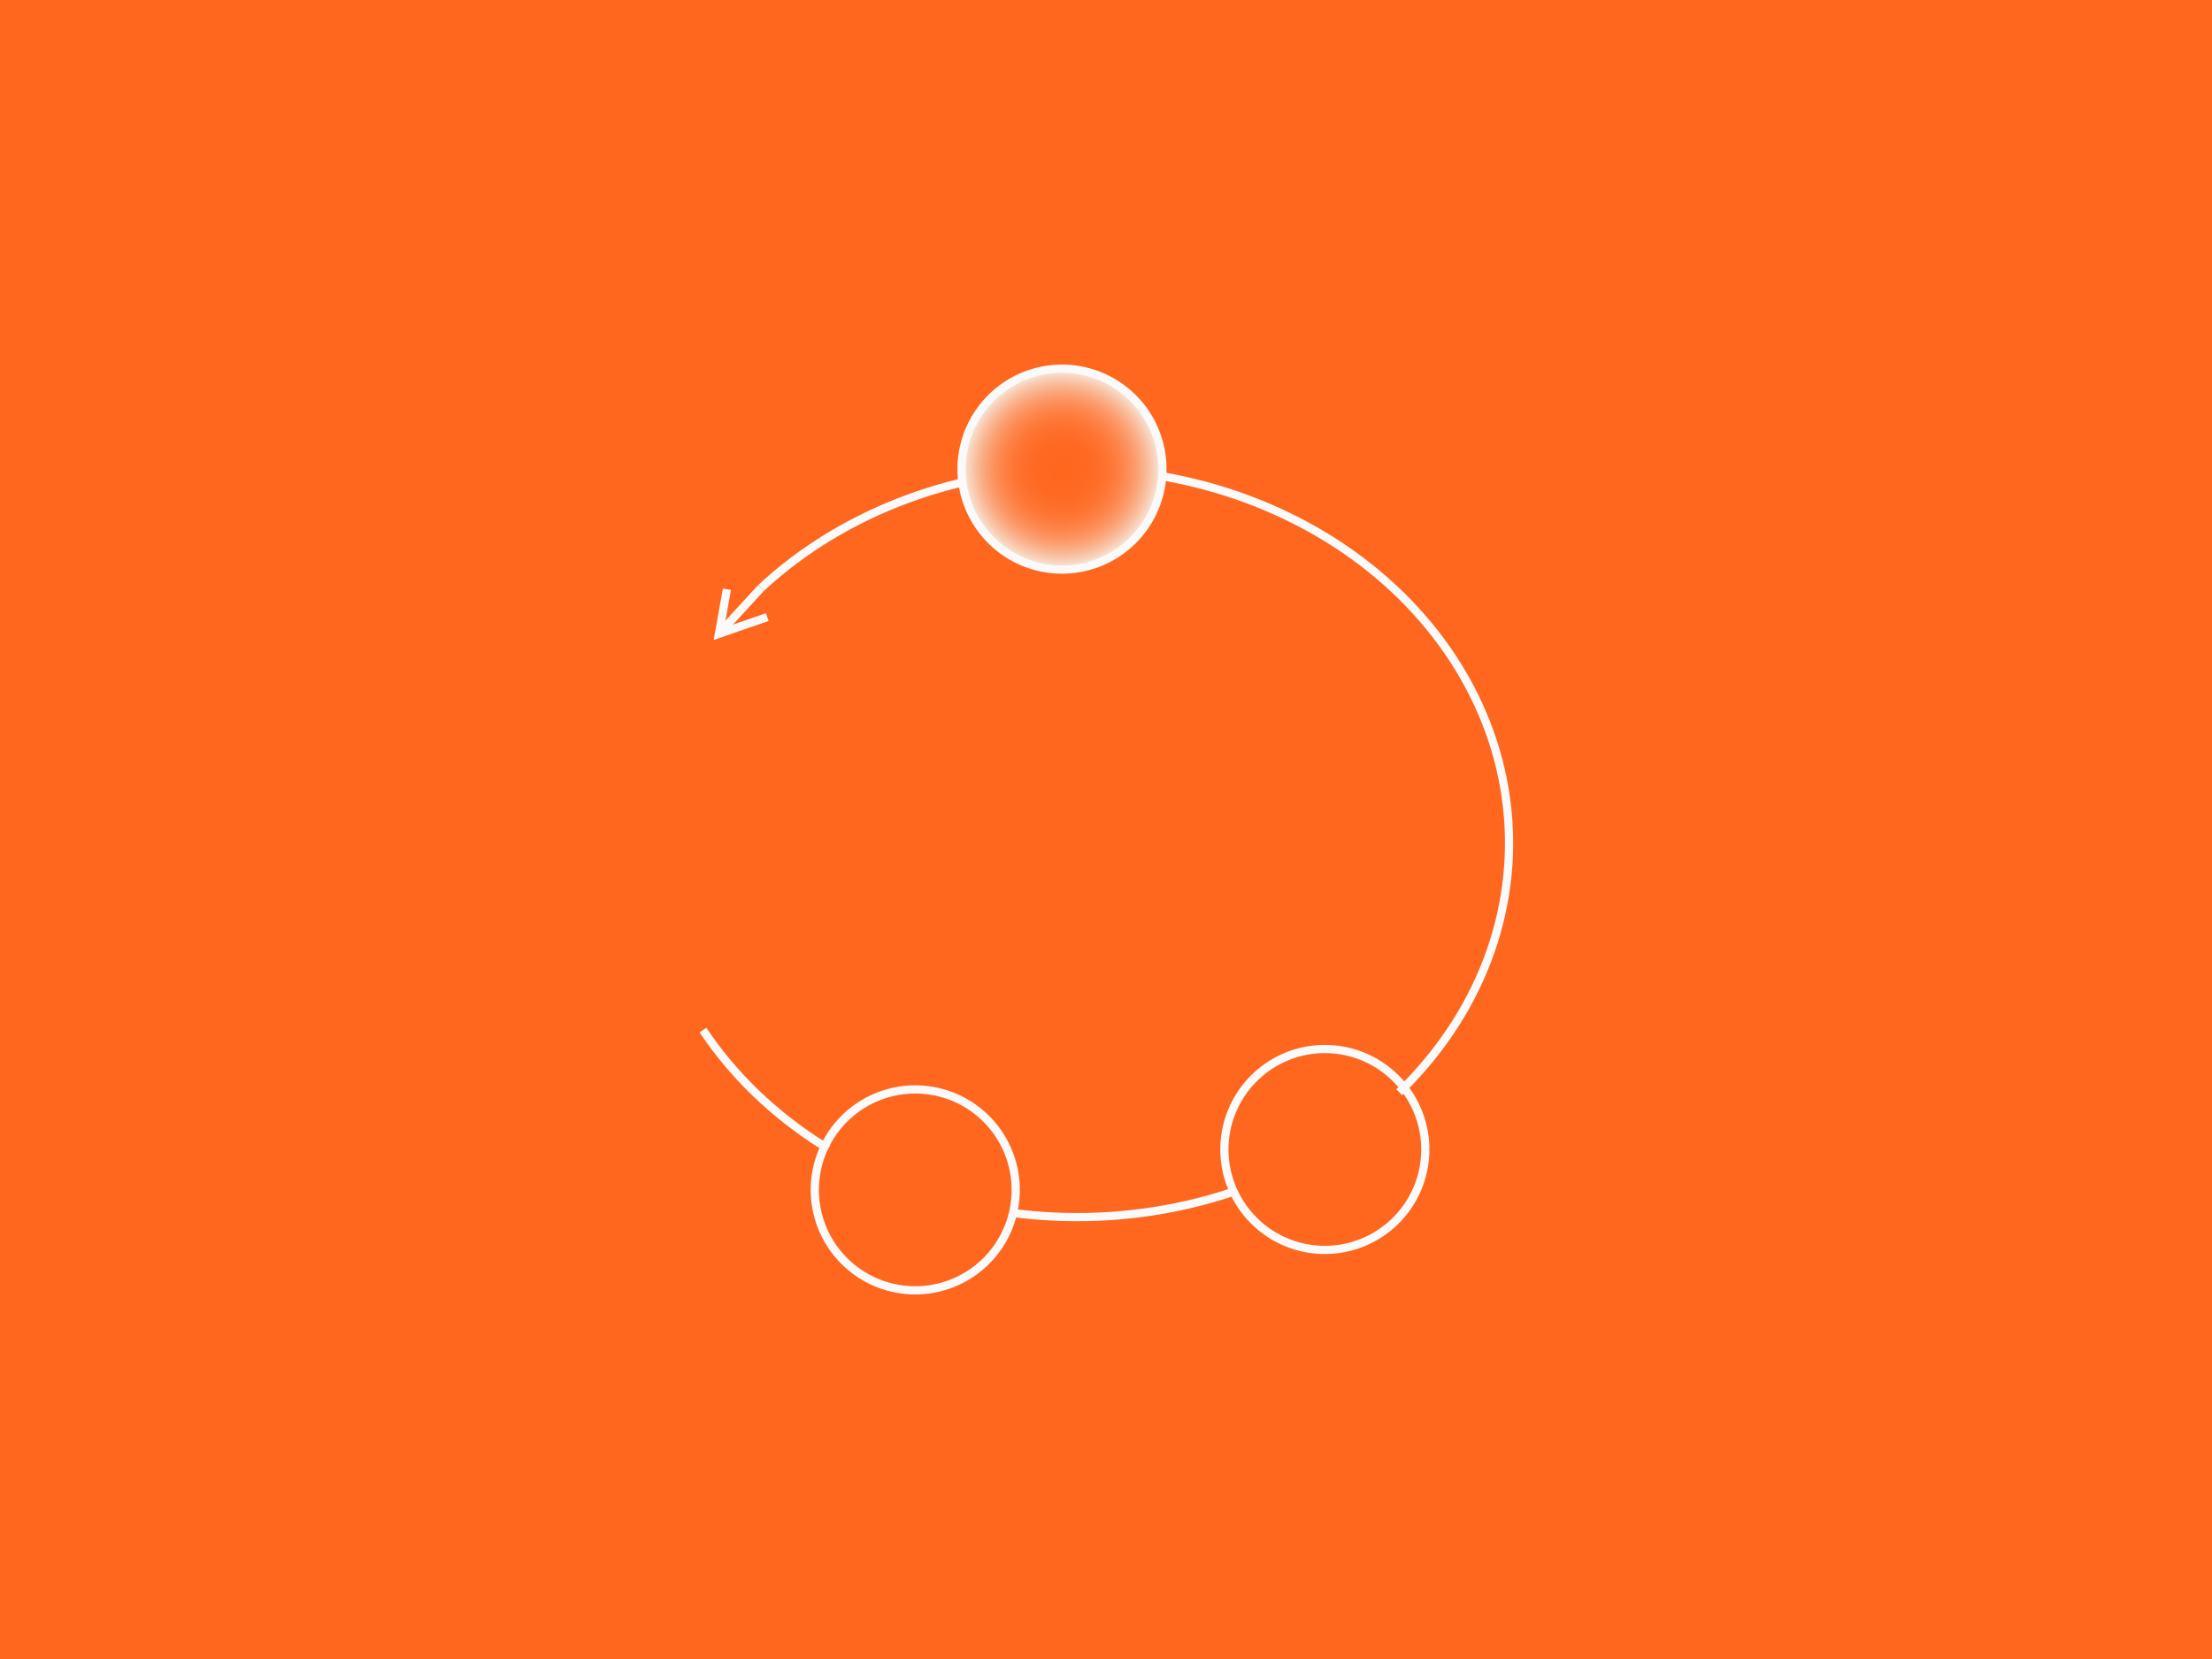
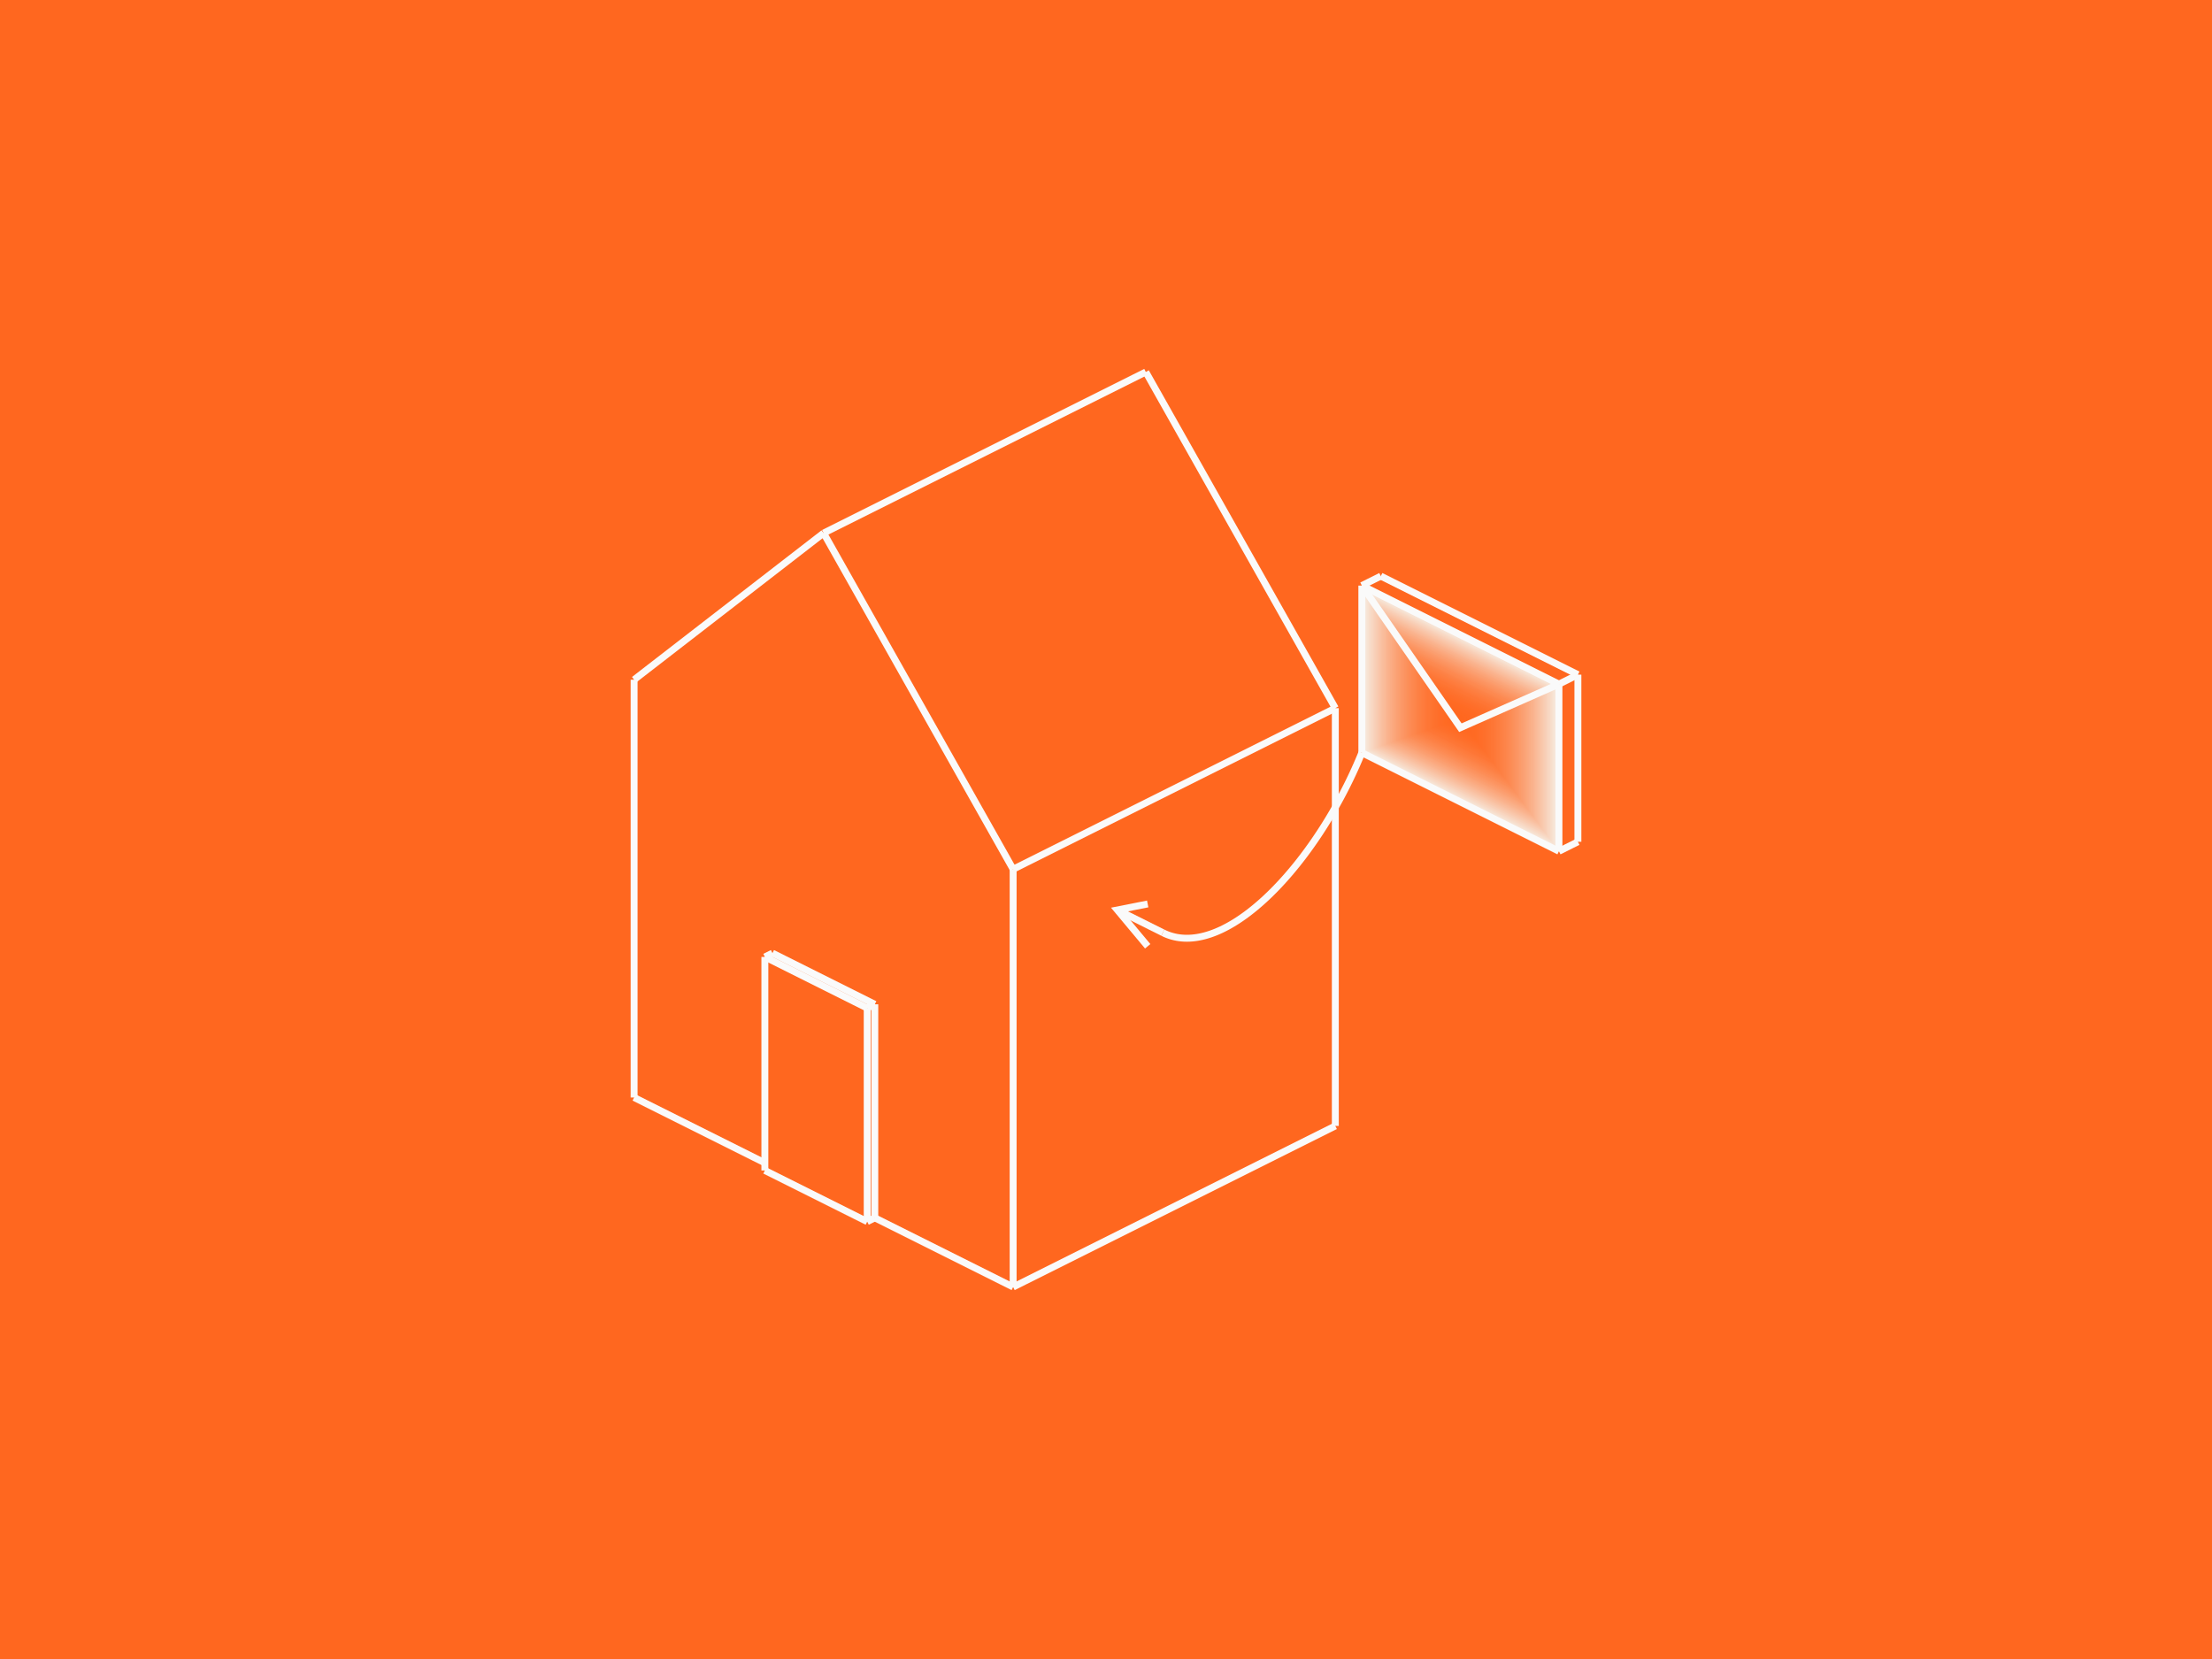
<svg xmlns="http://www.w3.org/2000/svg" width="3072" height="2304" viewBox="0 0 512 384">
  <rect width="512" height="384" fill="#FF671F" />
  <svg x="64" y="0" width="384" height="384" viewBox="0 0 384 384">
    <defs>
-       <radialGradient id="iris-0" gradientUnits="userSpaceOnUse" cx="0" cy="0" r="1" gradientTransform="matrix(23.25314 0 0 23.25314 181.8146 108.5865)">
-         <stop offset="0" stop-color="#F6F1E8" stop-opacity="0" />
-         <stop offset="0.031" stop-color="#F6F1E8" stop-opacity="0" />
-         <stop offset="0.062" stop-color="#F6F1E8" stop-opacity="0" />
-         <stop offset="0.094" stop-color="#F6F1E8" stop-opacity="0.001" />
-         <stop offset="0.125" stop-color="#F6F1E8" stop-opacity="0.002" />
-         <stop offset="0.156" stop-color="#F6F1E8" stop-opacity="0.004" />
-         <stop offset="0.188" stop-color="#F6F1E8" stop-opacity="0.007" />
-         <stop offset="0.219" stop-color="#F6F1E8" stop-opacity="0.01" />
-         <stop offset="0.25" stop-color="#F6F1E8" stop-opacity="0.016" />
-         <stop offset="0.281" stop-color="#F6F1E8" stop-opacity="0.022" />
-         <stop offset="0.312" stop-color="#F6F1E8" stop-opacity="0.031" />
-         <stop offset="0.344" stop-color="#F6F1E8" stop-opacity="0.041" />
-         <stop offset="0.375" stop-color="#F6F1E8" stop-opacity="0.053" />
-         <stop offset="0.406" stop-color="#F6F1E8" stop-opacity="0.067" />
-         <stop offset="0.438" stop-color="#F6F1E8" stop-opacity="0.084" />
-         <stop offset="0.469" stop-color="#F6F1E8" stop-opacity="0.103" />
-         <stop offset="0.5" stop-color="#F6F1E8" stop-opacity="0.125" />
-         <stop offset="0.531" stop-color="#F6F1E8" stop-opacity="0.15" />
-         <stop offset="0.562" stop-color="#F6F1E8" stop-opacity="0.178" />
-         <stop offset="0.594" stop-color="#F6F1E8" stop-opacity="0.209" />
-         <stop offset="0.625" stop-color="#F6F1E8" stop-opacity="0.244" />
-         <stop offset="0.656" stop-color="#F6F1E8" stop-opacity="0.283" />
-         <stop offset="0.688" stop-color="#F6F1E8" stop-opacity="0.325" />
-         <stop offset="0.719" stop-color="#F6F1E8" stop-opacity="0.371" />
-         <stop offset="0.75" stop-color="#F6F1E8" stop-opacity="0.422" />
-         <stop offset="0.781" stop-color="#F6F1E8" stop-opacity="0.477" />
-         <stop offset="0.812" stop-color="#F6F1E8" stop-opacity="0.536" />
-         <stop offset="0.844" stop-color="#F6F1E8" stop-opacity="0.601" />
-         <stop offset="0.875" stop-color="#F6F1E8" stop-opacity="0.67" />
-         <stop offset="0.906" stop-color="#F6F1E8" stop-opacity="0.744" />
-         <stop offset="0.938" stop-color="#F6F1E8" stop-opacity="0.824" />
-         <stop offset="0.969" stop-color="#F6F1E8" stop-opacity="0.909" />
-         <stop offset="1" stop-color="#F6F1E8" stop-opacity="1" />
-       </radialGradient>
+       <mask id="iris-0" maskUnits="userSpaceOnUse" x="0" y="0" width="384" height="384" style="mask-type:luminance">
+         <path d="M296.84 197.034L296.84 158.352L251.219 135.541L251.219 174.223Z" fill="white" fill-rule="evenodd" />
+         <path d="M296.602 196.713L296.602 158.434L251.457 135.862L251.457 174.141Z" fill="rgb(250,250,250)" />
+         <path d="M296.365 196.393L296.365 158.517L251.694 136.182L251.694 174.058Z" fill="rgb(244,244,244)" />
+         <path d="M296.127 196.073L296.127 158.6L251.932 136.502L251.932 173.975Z" fill="rgb(239,239,239)" />
+         <path d="M295.889 195.753L295.889 158.682L252.17 136.823L252.17 173.893Z" fill="rgb(234,234,234)" />
+         <path d="M295.652 195.432L295.652 158.765L252.407 137.143L252.407 173.81Z" fill="rgb(229,229,229)" />
+         <path d="M295.414 195.112L295.414 158.848L252.645 137.463L252.645 173.727Z" fill="rgb(224,224,224)" />
+         <path d="M295.177 194.792L295.177 158.93L252.882 137.783L252.882 173.645Z" fill="rgb(219,219,219)" />
+         <path d="M294.939 194.471L294.939 159.013L253.12 138.104L253.12 173.562Z" fill="rgb(214,214,214)" />
+         <path d="M294.701 194.151L294.701 159.096L253.358 138.424L253.358 173.479Z" fill="rgb(209,209,209)" />
+         <path d="M294.464 193.831L294.464 159.178L253.595 138.744L253.595 173.397Z" fill="rgb(205,205,205)" />
+         <path d="M294.226 193.511L294.226 159.261L253.833 139.064L253.833 173.314Z" fill="rgb(200,200,200)" />
+         <path d="M293.989 193.19L293.989 159.344L254.07 139.385L254.07 173.231Z" fill="rgb(195,195,195)" />
+         <path d="M293.751 192.87L293.751 159.426L254.308 139.705L254.308 173.149Z" fill="rgb(191,191,191)" />
+         <path d="M293.513 192.55L293.513 159.509L254.546 140.025L254.546 173.066Z" fill="rgb(186,186,186)" />
+         <path d="M293.276 192.23L293.276 159.592L254.783 140.346L254.783 172.983Z" fill="rgb(182,182,182)" />
+         <path d="M293.038 191.909L293.038 159.674L255.021 140.666L255.021 172.901Z" fill="rgb(177,177,177)" />
+         <path d="M292.801 191.589L292.801 159.757L255.259 140.986L255.259 172.818Z" fill="rgb(173,173,173)" />
+         <path d="M292.563 191.269L292.563 159.84L255.496 141.306L255.496 172.735Z" fill="rgb(168,168,168)" />
+         <path d="M292.325 190.948L292.325 159.922L255.734 141.627L255.734 172.653Z" fill="rgb(164,164,164)" />
+         <path d="M292.088 190.628L292.088 160.005L255.971 141.947L255.971 172.57Z" fill="rgb(160,160,160)" />
+         <path d="M291.85 190.308L291.85 160.088L256.209 142.267L256.209 172.487Z" fill="rgb(156,156,156)" />
+         <path d="M291.613 189.988L291.613 160.17L256.447 142.587L256.447 172.405Z" fill="rgb(152,152,152)" />
+         <path d="M291.375 189.667L291.375 160.253L256.684 142.908L256.684 172.322Z" fill="rgb(147,147,147)" />
+         <path d="M291.137 189.347L291.137 160.336L256.922 143.228L256.922 172.239Z" fill="rgb(143,143,143)" />
+         <path d="M290.9 189.027L290.9 160.418L257.159 143.548L257.159 172.157Z" fill="rgb(139,139,139)" />
+         <path d="M290.662 188.707L290.662 160.501L257.397 143.869L257.397 172.074Z" fill="rgb(136,136,136)" />
+         <path d="M290.424 188.386L290.424 160.584L257.635 144.189L257.635 171.991Z" fill="rgb(132,132,132)" />
+         <path d="M290.187 188.066L290.187 160.666L257.872 144.509L257.872 171.909Z" fill="rgb(128,128,128)" />
+         <path d="M289.949 187.746L289.949 160.749L258.11 144.829L258.11 171.826Z" fill="rgb(124,124,124)" />
+         <path d="M289.712 187.425L289.712 160.832L258.347 145.15L258.347 171.743Z" fill="rgb(121,121,121)" />
+         <path d="M289.474 187.105L289.474 160.914L258.585 145.47L258.585 171.661Z" fill="rgb(117,117,117)" />
+         <path d="M289.236 186.785L289.236 160.997L258.823 145.79L258.823 171.578Z" fill="rgb(113,113,113)" />
+         <path d="M288.999 186.465L288.999 161.08L259.06 146.11L259.06 171.495Z" fill="rgb(110,110,110)" />
+         <path d="M288.761 186.144L288.761 161.162L259.298 146.431L259.298 171.413Z" fill="rgb(106,106,106)" />
+         <path d="M288.524 185.824L288.524 161.245L259.535 146.751L259.535 171.33Z" fill="rgb(103,103,103)" />
+         <path d="M288.286 185.504L288.286 161.328L259.773 147.071L259.773 171.247Z" fill="rgb(100,100,100)" />
+         <path d="M288.048 185.184L288.048 161.41L260.011 147.392L260.011 171.165Z" fill="rgb(96,96,96)" />
+         <path d="M287.811 184.863L287.811 161.493L260.248 147.712L260.248 171.082Z" fill="rgb(93,93,93)" />
+         <path d="M287.573 184.543L287.573 161.576L260.486 148.032L260.486 170.999Z" fill="rgb(90,90,90)" />
+         <path d="M287.336 184.223L287.336 161.658L260.724 148.352L260.724 170.917Z" fill="rgb(87,87,87)" />
+         <path d="M287.098 183.902L287.098 161.741L260.961 148.673L260.961 170.834Z" fill="rgb(84,84,84)" />
+         <path d="M286.86 183.582L286.86 161.824L261.199 148.993L261.199 170.751Z" fill="rgb(81,81,81)" />
+         <path d="M286.623 183.262L286.623 161.906L261.436 149.313L261.436 170.669Z" fill="rgb(78,78,78)" />
+         <path d="M286.385 182.942L286.385 161.989L261.674 149.633L261.674 170.586Z" fill="rgb(75,75,75)" />
+         <path d="M286.148 182.621L286.148 162.072L261.912 149.954L261.912 170.503Z" fill="rgb(72,72,72)" />
+         <path d="M285.91 182.301L285.91 162.154L262.149 150.274L262.149 170.421Z" fill="rgb(69,69,69)" />
+         <path d="M285.672 181.981L285.672 162.237L262.387 150.594L262.387 170.338Z" fill="rgb(66,66,66)" />
+         <path d="M285.435 181.661L285.435 162.32L262.624 150.915L262.624 170.255Z" fill="rgb(64,64,64)" />
+         <path d="M285.197 181.34L285.197 162.402L262.862 151.235L262.862 170.173Z" fill="rgb(61,61,61)" />
+         <path d="M284.96 181.02L284.96 162.485L263.1 151.555L263.1 170.09Z" fill="rgb(59,59,59)" />
+         <path d="M284.722 180.7L284.722 162.568L263.337 151.875L263.337 170.007Z" fill="rgb(56,56,56)" />
+         <path d="M284.484 180.38L284.484 162.65L263.575 152.196L263.575 169.925Z" fill="rgb(54,54,54)" />
+         <path d="M284.247 180.059L284.247 162.733L263.812 152.516L263.812 169.842Z" fill="rgb(51,51,51)" />
+         <path d="M284.009 179.739L284.009 162.816L264.05 152.836L264.05 169.759Z" fill="rgb(49,49,49)" />
+         <path d="M283.771 179.419L283.771 162.898L264.288 153.156L264.288 169.677Z" fill="rgb(47,47,47)" />
+         <path d="M283.534 179.098L283.534 162.981L264.525 153.477L264.525 169.594Z" fill="rgb(44,44,44)" />
+         <path d="M283.296 178.778L283.296 163.064L264.763 153.797L264.763 169.511Z" fill="rgb(42,42,42)" />
+         <path d="M283.059 178.458L283.059 163.146L265 154.117L265 169.429Z" fill="rgb(40,40,40)" />
+         <path d="M282.821 178.138L282.821 163.229L265.238 154.437L265.238 169.346Z" fill="rgb(38,38,38)" />
+         <path d="M282.583 177.817L282.583 163.312L265.476 154.758L265.476 169.263Z" fill="rgb(36,36,36)" />
+         <path d="M282.346 177.497L282.346 163.394L265.713 155.078L265.713 169.181Z" fill="rgb(34,34,34)" />
+         <path d="M282.108 177.177L282.108 163.477L265.951 155.398L265.951 169.098Z" fill="rgb(32,32,32)" />
+         <path d="M281.871 176.857L281.871 163.56L266.188 155.719L266.188 169.015Z" fill="rgb(30,30,30)" />
+         <path d="M281.633 176.536L281.633 163.642L266.426 156.039L266.426 168.933Z" fill="rgb(28,28,28)" />
+         <path d="M281.395 176.216L281.395 163.725L266.664 156.359L266.664 168.85Z" fill="rgb(27,27,27)" />
+         <path d="M281.158 175.896L281.158 163.808L266.901 156.679L266.901 168.767Z" fill="rgb(25,25,25)" />
+         <path d="M280.92 175.575L280.92 163.89L267.139 157L267.139 168.685Z" fill="rgb(23,23,23)" />
+         <path d="M280.683 175.255L280.683 163.973L267.377 157.32L267.377 168.602Z" fill="rgb(22,22,22)" />
+         <path d="M280.445 174.935L280.445 164.056L267.614 157.64L267.614 168.519Z" fill="rgb(20,20,20)" />
+         <path d="M280.207 174.615L280.207 164.138L267.852 157.96L267.852 168.437Z" fill="rgb(19,19,19)" />
+         <path d="M279.97 174.294L279.97 164.221L268.089 158.281L268.089 168.354Z" fill="rgb(17,17,17)" />
+         <path d="M279.732 173.974L279.732 164.304L268.327 158.601L268.327 168.271Z" fill="rgb(16,16,16)" />
+         <path d="M279.495 173.654L279.495 164.386L268.565 158.921L268.565 168.189Z" fill="rgb(15,15,15)" />
+         <path d="M279.257 173.334L279.257 164.469L268.802 159.242L268.802 168.106Z" fill="rgb(13,13,13)" />
+         <path d="M279.019 173.013L279.019 164.552L269.04 159.562L269.04 168.023Z" fill="rgb(12,12,12)" />
+         <path d="M278.782 172.693L278.782 164.634L269.277 159.882L269.277 167.941Z" fill="rgb(11,11,11)" />
+         <path d="M278.544 172.373L278.544 164.717L269.515 160.202L269.515 167.858Z" fill="rgb(10,10,10)" />
+         <path d="M278.306 172.052L278.306 164.8L269.753 160.523L269.753 167.775Z" fill="rgb(9,9,9)" />
+         <path d="M278.069 171.732L278.069 164.882L269.99 160.843L269.99 167.693Z" fill="rgb(8,8,8)" />
+         <path d="M277.831 171.412L277.831 164.965L270.228 161.163L270.228 167.61Z" fill="rgb(7,7,7)" />
+         <path d="M277.594 171.092L277.594 165.048L270.465 161.483L270.465 167.528Z" fill="rgb(6,6,6)" />
+         <path d="M277.356 170.771L277.356 165.13L270.703 161.804L270.703 167.445Z" fill="rgb(5,5,5)" />
+         <path d="M277.118 170.451L277.118 165.213L270.941 162.124L270.941 167.362Z" fill="rgb(5,5,5)" />
+         <path d="M276.881 170.131L276.881 165.296L271.178 162.444L271.178 167.28Z" fill="rgb(4,4,4)" />
+         <path d="M276.643 169.811L276.643 165.378L271.416 162.765L271.416 167.197Z" fill="rgb(3,3,3)" />
+         <path d="M276.406 169.49L276.406 165.461L271.653 163.085L271.653 167.114Z" fill="rgb(3,3,3)" />
+         <path d="M276.168 169.17L276.168 165.544L271.891 163.405L271.891 167.032Z" fill="rgb(2,2,2)" />
+         <path d="M275.93 168.85L275.93 165.626L272.129 163.725L272.129 166.949Z" fill="rgb(2,2,2)" />
+         <path d="M275.693 168.529L275.693 165.709L272.366 164.046L272.366 166.866Z" fill="rgb(1,1,1)" />
+         <path d="M275.455 168.209L275.455 165.792L272.604 164.366L272.604 166.784Z" fill="rgb(1,1,1)" />
+         <path d="M275.218 167.889L275.218 165.874L272.842 164.686L272.842 166.701Z" fill="rgb(1,1,1)" />
+         <path d="M274.98 167.569L274.98 165.957L273.079 165.006L273.079 166.618Z" fill="rgb(0,0,0)" />
+         <path d="M274.742 167.248L274.742 166.04L273.317 165.327L273.317 166.536Z" fill="rgb(0,0,0)" />
+         <path d="M274.505 166.928L274.505 166.122L273.554 165.647L273.554 166.453Z" fill="rgb(0,0,0)" />
+         <path d="M274.267 166.608L274.267 166.205L273.792 165.967L273.792 166.37Z" fill="rgb(0,0,0)" />
+         <path d="M274.03 166.288L274.03 166.288L274.03 166.288L274.03 166.288Z" fill="rgb(0,0,0)" />
+       </mask>
    </defs>
-     <path d="M205.068 108.586L205.055 109.347L205.018 110.107L204.956 110.866L204.869 111.622L204.757 112.374L204.621 113.123L204.46 113.867L204.275 114.605L204.066 115.337L203.834 116.061L203.577 116.777L203.298 117.485L202.995 118.183L202.67 118.871L202.322 119.548L201.952 120.213L201.561 120.866L201.149 121.505L200.716 122.131L200.263 122.742L199.789 123.338L199.297 123.918L198.786 124.482L198.257 125.029L197.71 125.558L197.146 126.069L196.566 126.561L195.97 127.034L195.359 127.488L194.733 127.921L194.094 128.333L193.441 128.724L192.776 129.094L192.099 129.442L191.411 129.767L190.713 130.07L190.005 130.349L189.289 130.606L188.565 130.838L187.833 131.047L187.095 131.232L186.351 131.393L185.602 131.529L184.85 131.641L184.094 131.728L183.335 131.79L182.575 131.827L181.815 131.84L181.054 131.827L180.294 131.79L179.535 131.728L178.779 131.641L178.027 131.529L177.278 131.393L176.534 131.232L175.796 131.047L175.065 130.838L174.34 130.606L173.624 130.349L172.916 130.07L172.218 129.767L171.53 129.442L170.853 129.094L170.188 128.724L169.535 128.333L168.896 127.921L168.27 127.488L167.659 127.034L167.063 126.561L166.483 126.069L165.919 125.558L165.372 125.029L164.843 124.482L164.332 123.918L163.84 123.338L163.367 122.742L162.913 122.131L162.48 121.505L162.068 120.866L161.677 120.213L161.307 119.548L160.959 118.871L160.634 118.183L160.331 117.485L160.052 116.777L159.795 116.061L159.563 115.337L159.354 114.605L159.169 113.867L159.008 113.123L158.872 112.374L158.76 111.622L158.673 110.866L158.611 110.107L158.574 109.347L158.561 108.586L158.574 107.826L158.611 107.066L158.673 106.307L158.76 105.551L158.872 104.799L159.008 104.05L159.169 103.306L159.354 102.568L159.563 101.836L159.795 101.112L160.052 100.396L160.331 99.688L160.634 98.99L160.959 98.302L161.307 97.625L161.677 96.96L162.068 96.307L162.48 95.668L162.913 95.042L163.367 94.431L163.84 93.835L164.332 93.255L164.843 92.691L165.372 92.144L165.919 91.615L166.483 91.104L167.063 90.612L167.659 90.139L168.27 89.685L168.896 89.252L169.535 88.84L170.188 88.449L170.853 88.079L171.53 87.731L172.218 87.406L172.916 87.103L173.624 86.824L174.34 86.567L175.065 86.335L175.796 86.126L176.534 85.941L177.278 85.78L178.027 85.644L178.779 85.532L179.535 85.445L180.294 85.383L181.054 85.346L181.815 85.333L182.575 85.346L183.335 85.383L184.094 85.445L184.85 85.532L185.602 85.644L186.351 85.78L187.095 85.941L187.833 86.126L188.565 86.335L189.289 86.567L190.005 86.824L190.713 87.103L191.411 87.406L192.099 87.731L192.776 88.079L193.441 88.449L194.094 88.84L194.733 89.252L195.359 89.685L195.97 90.139L196.566 90.612L197.146 91.104L197.71 91.615L198.257 92.144L198.786 92.691L199.297 93.255L199.789 93.835L200.263 94.431L200.716 95.042L201.149 95.668L201.561 96.307L201.952 96.96L202.322 97.625L202.67 98.302L202.995 98.99L203.298 99.688L203.577 100.396L203.834 101.112L204.066 101.836L204.275 102.568L204.46 103.306L204.621 104.05L204.757 104.799L204.869 105.551L204.956 106.307L205.018 107.066L205.055 107.826Z" fill-rule="evenodd" fill="url(#iris-0)" />
+     <path d="M296.84 197.034L296.84 158.352L251.219 135.541L251.219 174.223Z" fill="#F6F1E8" fill-rule="evenodd" mask="url(#iris-0)" />
    <g fill="none" stroke="#FAFAFA" stroke-linejoin="miter" stroke-linecap="butt">
      <g opacity="0.35" />
      <g>
-         <path d="M98.712 238.423L100.045 240.364L101.437 242.275L102.886 244.153L104.39 245.999L105.95 247.809L107.564 249.584L109.231 251.322L110.95 253.021L112.719 254.681L114.537 256.301L116.404 257.879L118.318 259.414L120.277 260.905L122.28 262.352L124.327 263.753L126.415 265.107L127.692 265.891" stroke-width="1.9" />
-         <path d="M170.389 280.743L171.938 280.942L174.527 281.214L177.124 281.429L179.726 281.584L182.332 281.681L184.941 281.718L187.549 281.697L190.156 281.617L192.759 281.478L195.358 281.28L197.95 281.024L200.533 280.709L203.105 280.336L205.666 279.904L208.213 279.416L210.744 278.869L213.258 278.266L215.752 277.606L218.226 276.89L220.678 276.119L221.649 275.788" stroke-width="1.9" />
-         <path d="M259.864 252.813L260.903 251.799L262.585 250.072L264.213 248.308L265.789 246.507L267.309 244.671L268.773 242.802L270.181 240.9L271.531 238.967L272.822 237.004L274.054 235.013L275.225 232.994L276.335 230.95L277.383 228.881L278.368 226.789L279.291 224.676L280.149 222.543L280.942 220.391L281.671 218.222L282.333 216.037L282.93 213.838L283.461 211.626L283.924 209.403L284.321 207.17L284.65 204.929L284.911 202.681L285.105 200.428L285.231 198.172L285.288 195.913L285.278 193.654L285.2 191.396L285.053 189.141L284.839 186.889L284.557 184.644L284.208 182.405L283.791 180.175L283.307 177.955L282.756 175.747L282.14 173.552L281.457 171.372L280.708 169.208L279.895 167.061L279.018 164.934L278.076 162.827L277.072 160.742L276.005 158.681L274.876 156.644L273.687 154.633L272.437 152.651L271.128 150.697L269.76 148.773L268.335 146.881L266.854 145.021L265.317 143.196L263.725 141.406L262.081 139.653L260.383 137.937L258.635 136.261L256.837 134.624L254.99 133.029L253.096 131.475L251.156 129.965L249.171 128.5L247.142 127.08L245.071 125.706L242.96 124.379L240.809 123.101L238.621 121.872L236.396 120.692L234.137 119.563L231.844 118.486L229.52 117.46L227.165 116.488L224.782 115.569L222.372 114.704L219.937 113.894L217.479 113.139L214.998 112.44L212.498 111.798L209.978 111.212L207.442 110.683L204.891 110.211" stroke-width="1.9" />
-         <path d="M158.904 111.611L158.399 111.727L155.897 112.364L153.414 113.056L150.952 113.804L148.514 114.608L146.102 115.467L143.716 116.379L141.358 117.346L139.03 118.365L136.733 119.437L134.47 120.56L132.241 121.733L130.049 122.957L127.894 124.23L125.778 125.551L123.702 126.92L121.669 128.334L119.678 129.795L117.733 131.3L115.833 132.848L113.981 134.438L112.177 136.07" stroke-width="1.9" />
-         <path d="M112.177 136.07L102.41 146.704" stroke-width="1.9" />
-         <path d="M113.592 142.828L102.41 146.704L104.256 136.397" stroke-width="1.9" />
-         <path d="M171.101 275.414L171.088 276.174L171.051 276.934L170.989 277.693L170.902 278.449L170.79 279.201L170.654 279.95L170.493 280.694L170.309 281.432L170.1 282.164L169.867 282.888L169.611 283.604L169.331 284.312L169.028 285.01L168.703 285.698L168.355 286.375L167.986 287.04L167.594 287.693L167.182 288.332L166.749 288.958L166.296 289.569L165.823 290.165L165.33 290.745L164.819 291.309L164.29 291.856L163.743 292.385L163.18 292.896L162.599 293.388L162.003 293.861L161.392 294.315L160.767 294.748L160.127 295.16L159.474 295.551L158.809 295.921L158.132 296.269L157.444 296.594L156.746 296.897L156.039 297.176L155.322 297.433L154.598 297.665L153.866 297.874L153.128 298.059L152.384 298.22L151.636 298.356L150.883 298.468L150.127 298.555L149.369 298.617L148.609 298.654L147.848 298.667L147.087 298.654L146.327 298.617L145.569 298.555L144.813 298.468L144.06 298.356L143.311 298.22L142.568 298.059L141.829 297.874L141.098 297.665L140.373 297.433L139.657 297.176L138.949 296.897L138.251 296.594L137.563 296.269L136.886 295.921L136.221 295.551L135.569 295.16L134.929 294.748L134.303 294.315L133.692 293.861L133.096 293.388L132.516 292.896L131.952 292.385L131.405 291.856L130.876 291.309L130.365 290.745L129.873 290.165L129.4 289.569L128.947 288.958L128.513 288.332L128.101 287.693L127.71 287.04L127.34 286.375L126.993 285.698L126.667 285.01L126.365 284.312L126.085 283.604L125.829 282.888L125.596 282.164L125.387 281.432L125.202 280.694L125.041 279.95L124.905 279.201L124.794 278.449L124.707 277.693L124.644 276.934L124.607 276.174L124.595 275.414L124.607 274.653L124.644 273.893L124.707 273.134L124.794 272.378L124.905 271.626L125.041 270.877L125.202 270.133L125.387 269.395L125.596 268.663L125.829 267.939L126.085 267.223L126.365 266.515L126.667 265.817L126.993 265.129L127.34 264.452L127.71 263.787L128.101 263.134L128.513 262.495L128.947 261.869L129.4 261.258L129.873 260.662L130.365 260.082L130.876 259.518L131.405 258.971L131.952 258.442L132.516 257.931L133.096 257.439L133.692 256.966L134.303 256.512L134.929 256.079L135.569 255.667L136.221 255.276L136.886 254.906L137.563 254.558L138.251 254.233L138.949 253.93L139.657 253.651L140.373 253.394L141.098 253.162L141.829 252.953L142.568 252.768L143.311 252.607L144.06 252.471L144.813 252.359L145.569 252.272L146.327 252.21L147.087 252.173L147.848 252.16L148.609 252.173L149.369 252.21L150.127 252.272L150.883 252.359L151.636 252.471L152.384 252.607L153.128 252.768L153.866 252.953L154.598 253.162L155.322 253.394L156.039 253.651L156.746 253.93L157.444 254.233L158.132 254.558L158.809 254.906L159.474 255.276L160.127 255.667L160.767 256.079L161.392 256.512L162.003 256.966L162.599 257.439L163.18 257.931L163.743 258.442L164.29 258.971L164.819 259.518L165.33 260.082L165.823 260.662L166.296 261.258L166.749 261.869L167.182 262.495L167.594 263.134L167.986 263.787L168.355 264.452L168.703 265.129L169.028 265.817L169.331 266.515L169.611 267.223L169.867 267.939L170.1 268.663L170.309 269.395L170.493 270.133L170.654 270.877L170.79 271.626L170.902 272.378L170.989 273.134L171.051 273.893L171.088 274.653L171.101 275.414" stroke-width="1.9" />
-         <path d="M265.908 266.059L265.896 266.82L265.858 267.58L265.796 268.338L265.709 269.094L265.598 269.847L265.461 270.595L265.301 271.339L265.116 272.077L264.907 272.809L264.674 273.533L264.418 274.25L264.138 274.957L263.836 275.656L263.51 276.343L263.163 277.02L262.793 277.685L262.402 278.338L261.989 278.978L261.556 279.603L261.103 280.214L260.63 280.81L260.138 281.391L259.627 281.954L259.098 282.501L258.551 283.03L257.987 283.541L257.407 284.034L256.811 284.507L256.2 284.96L255.574 285.393L254.934 285.805L254.282 286.197L253.617 286.566L252.94 286.914L252.252 287.239L251.554 287.542L250.846 287.822L250.13 288.078L249.405 288.311L248.674 288.52L247.935 288.704L247.192 288.865L246.443 289.001L245.69 289.113L244.934 289.2L244.176 289.262L243.416 289.299L242.655 289.312L241.894 289.299L241.134 289.262L240.376 289.2L239.62 289.113L238.867 289.001L238.119 288.865L237.375 288.704L236.637 288.52L235.905 288.311L235.181 288.078L234.464 287.822L233.757 287.542L233.058 287.239L232.371 286.914L231.694 286.566L231.029 286.197L230.376 285.805L229.736 285.393L229.111 284.96L228.5 284.507L227.904 284.034L227.323 283.541L226.759 283.03L226.213 282.501L225.684 281.954L225.173 281.391L224.68 280.81L224.207 280.214L223.754 279.603L223.321 278.978L222.909 278.338L222.517 277.685L222.148 277.02L221.8 276.343L221.475 275.656L221.172 274.957L220.892 274.25L220.636 273.533L220.403 272.809L220.194 272.077L220.009 271.339L219.849 270.595L219.713 269.847L219.601 269.094L219.514 268.338L219.452 267.58L219.414 266.82L219.402 266.059L219.414 265.298L219.452 264.538L219.514 263.78L219.601 263.024L219.713 262.271L219.849 261.522L220.009 260.779L220.194 260.04L220.403 259.309L220.636 258.584L220.892 257.868L221.172 257.16L221.475 256.462L221.8 255.774L222.148 255.097L222.517 254.432L222.909 253.78L223.321 253.14L223.754 252.514L224.207 251.903L224.68 251.307L225.173 250.727L225.684 250.163L226.213 249.616L226.759 249.087L227.323 248.576L227.904 248.084L228.5 247.611L229.111 247.158L229.736 246.724L230.376 246.312L231.029 245.921L231.694 245.551L232.371 245.204L233.058 244.878L233.757 244.576L234.464 244.296L235.181 244.04L235.905 243.807L236.637 243.598L237.375 243.413L238.119 243.252L238.867 243.116L239.62 243.005L240.376 242.918L241.134 242.855L241.894 242.818L242.655 242.806L243.416 242.818L244.176 242.855L244.934 242.918L245.69 243.005L246.443 243.116L247.192 243.252L247.935 243.413L248.674 243.598L249.405 243.807L250.13 244.04L250.846 244.296L251.554 244.576L252.252 244.878L252.94 245.204L253.617 245.551L254.282 245.921L254.934 246.312L255.574 246.724L256.2 247.158L256.811 247.611L257.407 248.084L257.987 248.576L258.551 249.087L259.098 249.616L259.627 250.163L260.138 250.727L260.63 251.307L261.103 251.903L261.556 252.514L261.989 253.14L262.402 253.78L262.793 254.432L263.163 255.097L263.51 255.774L263.836 256.462L264.138 257.16L264.418 257.868L264.674 258.584L264.907 259.309L265.116 260.04L265.301 260.779L265.461 261.522L265.598 262.271L265.709 263.024L265.796 263.78L265.858 264.538L265.896 265.298L265.908 266.059" stroke-width="1.9" />
+         <path d="M82.773 254.033L113.266 269.279" stroke-width="1.6" />
+         <path d="M138.409 281.85L170.506 297.899" stroke-width="1.6" />
+         <path d="M170.506 297.899L170.506 201.194" stroke-width="1.6" />
+         <path d="M170.506 201.194L126.64 123.387" stroke-width="1.6" />
+         <path d="M126.64 123.387L82.773 157.328" stroke-width="1.6" />
+         <path d="M82.773 157.328L82.773 254.033" stroke-width="1.6" />
+         <path d="M201.212 86.101L245.078 163.908" stroke-width="1.6" />
+         <path d="M245.078 163.908L245.078 260.613" stroke-width="1.6" />
+         <path d="M170.506 297.899L245.078 260.613" stroke-width="1.6" />
+         <path d="M245.078 163.908L170.506 201.194" stroke-width="1.6" />
+         <path d="M126.64 123.387L201.212 86.101" stroke-width="1.6" />
+         <path d="M138.483 281.888L136.729 282.765" stroke-width="1.6" />
+         <path d="M136.729 282.765L113.041 270.921" stroke-width="1.6" />
+         <path d="M114.796 220.617L138.483 232.461" stroke-width="1.6" />
+         <path d="M138.483 232.461L138.483 281.888" stroke-width="1.6" />
+         <path d="M138.483 232.461L136.729 233.338" stroke-width="1.6" />
+         <path d="M136.729 233.338L136.729 282.765" stroke-width="1.6" />
+         <path d="M136.729 233.338L113.041 221.494" stroke-width="1.6" />
+         <path d="M113.041 221.494L113.041 270.921" stroke-width="1.6" />
+         <path d="M113.041 221.494L114.796 220.617" stroke-width="1.6" />
+         <path d="M301.227 194.84L296.84 197.034" stroke-width="1.6" />
+         <path d="M296.84 197.034L251.219 174.223" stroke-width="1.6" />
+         <path d="M255.606 133.348L301.227 156.159" stroke-width="1.6" />
+         <path d="M301.227 156.159L301.227 194.84" stroke-width="1.6" />
+         <path d="M301.227 156.159L296.84 158.352" stroke-width="1.6" />
+         <path d="M296.84 158.352L296.84 197.034" stroke-width="1.6" />
+         <path d="M296.84 158.352L251.219 135.541" stroke-width="1.6" />
+         <path d="M251.219 135.541L251.219 174.223" stroke-width="1.6" />
+         <path d="M251.219 135.541L255.606 133.348" stroke-width="1.6" />
+         <path d="M251.219 135.541L274.03 168.437L296.84 158.352" stroke-width="1.6" />
+         <path d="M251.219 174.223L250.819 175.193L250.409 176.159L249.99 177.122L249.56 178.081L249.121 179.036L248.673 179.986L248.216 180.932L247.75 181.872L247.276 182.807L246.793 183.736L246.302 184.66L245.804 185.576L245.297 186.487L244.783 187.39L244.262 188.286L243.734 189.174L243.199 190.054L242.657 190.927L242.109 191.79L241.555 192.645L240.995 193.49L240.429 194.327L239.857 195.153L239.281 195.969L238.699 196.775L238.112 197.57L237.521 198.354L236.925 199.126L236.325 199.887L235.72 200.636L235.112 201.373L234.501 202.097L233.886 202.808L233.268 203.506L232.647 204.19L232.023 204.86L231.397 205.517L230.769 206.158L230.138 206.785L229.505 207.397L228.871 207.994L228.236 208.574L227.599 209.139L226.961 209.687L226.323 210.219L225.684 210.733L225.044 211.231L224.405 211.71L223.765 212.172L223.126 212.615L222.487 213.04L221.849 213.446L221.212 213.833L220.577 214.201L219.942 214.548L219.309 214.876L218.678 215.183L218.049 215.469L217.422 215.734L216.798 215.978L216.176 216.2L215.558 216.4L214.942 216.578L214.33 216.733L213.721 216.866L213.116 216.975L212.515 217.06L211.918 217.122L211.325 217.159L210.737 217.172L210.154 217.16L209.576 217.123L209.004 217.061L208.436 216.972L207.875 216.858L207.319 216.717L206.769 216.55L206.226 216.356L205.69 216.134L205.16 215.885" stroke-width="1.6" />
+         <path d="M205.16 215.885L194.632 210.621" stroke-width="1.6" />
+         <path d="M201.651 219.03L194.632 210.621L201.651 209.231" stroke-width="1.6" />
      </g>
-       <g>
-         <path d="M205.068 108.586L205.055 109.347L205.018 110.107L204.956 110.866L204.869 111.622L204.757 112.374L204.621 113.123L204.46 113.867L204.275 114.605L204.066 115.337L203.834 116.061L203.577 116.777L203.298 117.485L202.995 118.183L202.67 118.871L202.322 119.548L201.952 120.213L201.561 120.866L201.149 121.505L200.716 122.131L200.263 122.742L199.789 123.338L199.297 123.918L198.786 124.482L198.257 125.029L197.71 125.558L197.146 126.069L196.566 126.561L195.97 127.034L195.359 127.488L194.733 127.921L194.094 128.333L193.441 128.724L192.776 129.094L192.099 129.442L191.411 129.767L190.713 130.07L190.005 130.349L189.289 130.606L188.565 130.838L187.833 131.047L187.095 131.232L186.351 131.393L185.602 131.529L184.85 131.641L184.094 131.728L183.335 131.79L182.575 131.827L181.815 131.84L181.054 131.827L180.294 131.79L179.535 131.728L178.779 131.641L178.027 131.529L177.278 131.393L176.534 131.232L175.796 131.047L175.065 130.838L174.34 130.606L173.624 130.349L172.916 130.07L172.218 129.767L171.53 129.442L170.853 129.094L170.188 128.724L169.535 128.333L168.896 127.921L168.27 127.488L167.659 127.034L167.063 126.561L166.483 126.069L165.919 125.558L165.372 125.029L164.843 124.482L164.332 123.918L163.84 123.338L163.367 122.742L162.913 122.131L162.48 121.505L162.068 120.866L161.677 120.213L161.307 119.548L160.959 118.871L160.634 118.183L160.331 117.485L160.052 116.777L159.795 116.061L159.563 115.337L159.354 114.605L159.169 113.867L159.008 113.123L158.872 112.374L158.76 111.622L158.673 110.866L158.611 110.107L158.574 109.347L158.561 108.586L158.574 107.826L158.611 107.066L158.673 106.307L158.76 105.551L158.872 104.799L159.008 104.05L159.169 103.306L159.354 102.568L159.563 101.836L159.795 101.112L160.052 100.396L160.331 99.688L160.634 98.99L160.959 98.302L161.307 97.625L161.677 96.96L162.068 96.307L162.48 95.668L162.913 95.042L163.367 94.431L163.84 93.835L164.332 93.255L164.843 92.691L165.372 92.144L165.919 91.615L166.483 91.104L167.063 90.612L167.659 90.139L168.27 89.685L168.896 89.252L169.535 88.84L170.188 88.449L170.853 88.079L171.53 87.731L172.218 87.406L172.916 87.103L173.624 86.824L174.34 86.567L175.065 86.335L175.796 86.126L176.534 85.941L177.278 85.78L178.027 85.644L178.779 85.532L179.535 85.445L180.294 85.383L181.054 85.346L181.815 85.333L182.575 85.346L183.335 85.383L184.094 85.445L184.85 85.532L185.602 85.644L186.351 85.78L187.095 85.941L187.833 86.126L188.565 86.335L189.289 86.567L190.005 86.824L190.713 87.103L191.411 87.406L192.099 87.731L192.776 88.079L193.441 88.449L194.094 88.84L194.733 89.252L195.359 89.685L195.97 90.139L196.566 90.612L197.146 91.104L197.71 91.615L198.257 92.144L198.786 92.691L199.297 93.255L199.789 93.835L200.263 94.431L200.716 95.042L201.149 95.668L201.561 96.307L201.952 96.96L202.322 97.625L202.67 98.302L202.995 98.99L203.298 99.688L203.577 100.396L203.834 101.112L204.066 101.836L204.275 102.568L204.46 103.306L204.621 104.05L204.757 104.799L204.869 105.551L204.956 106.307L205.018 107.066L205.055 107.826L205.068 108.586" stroke-width="1.9" />
-       </g>
+       <g />
    </g>
  </svg>
</svg>
